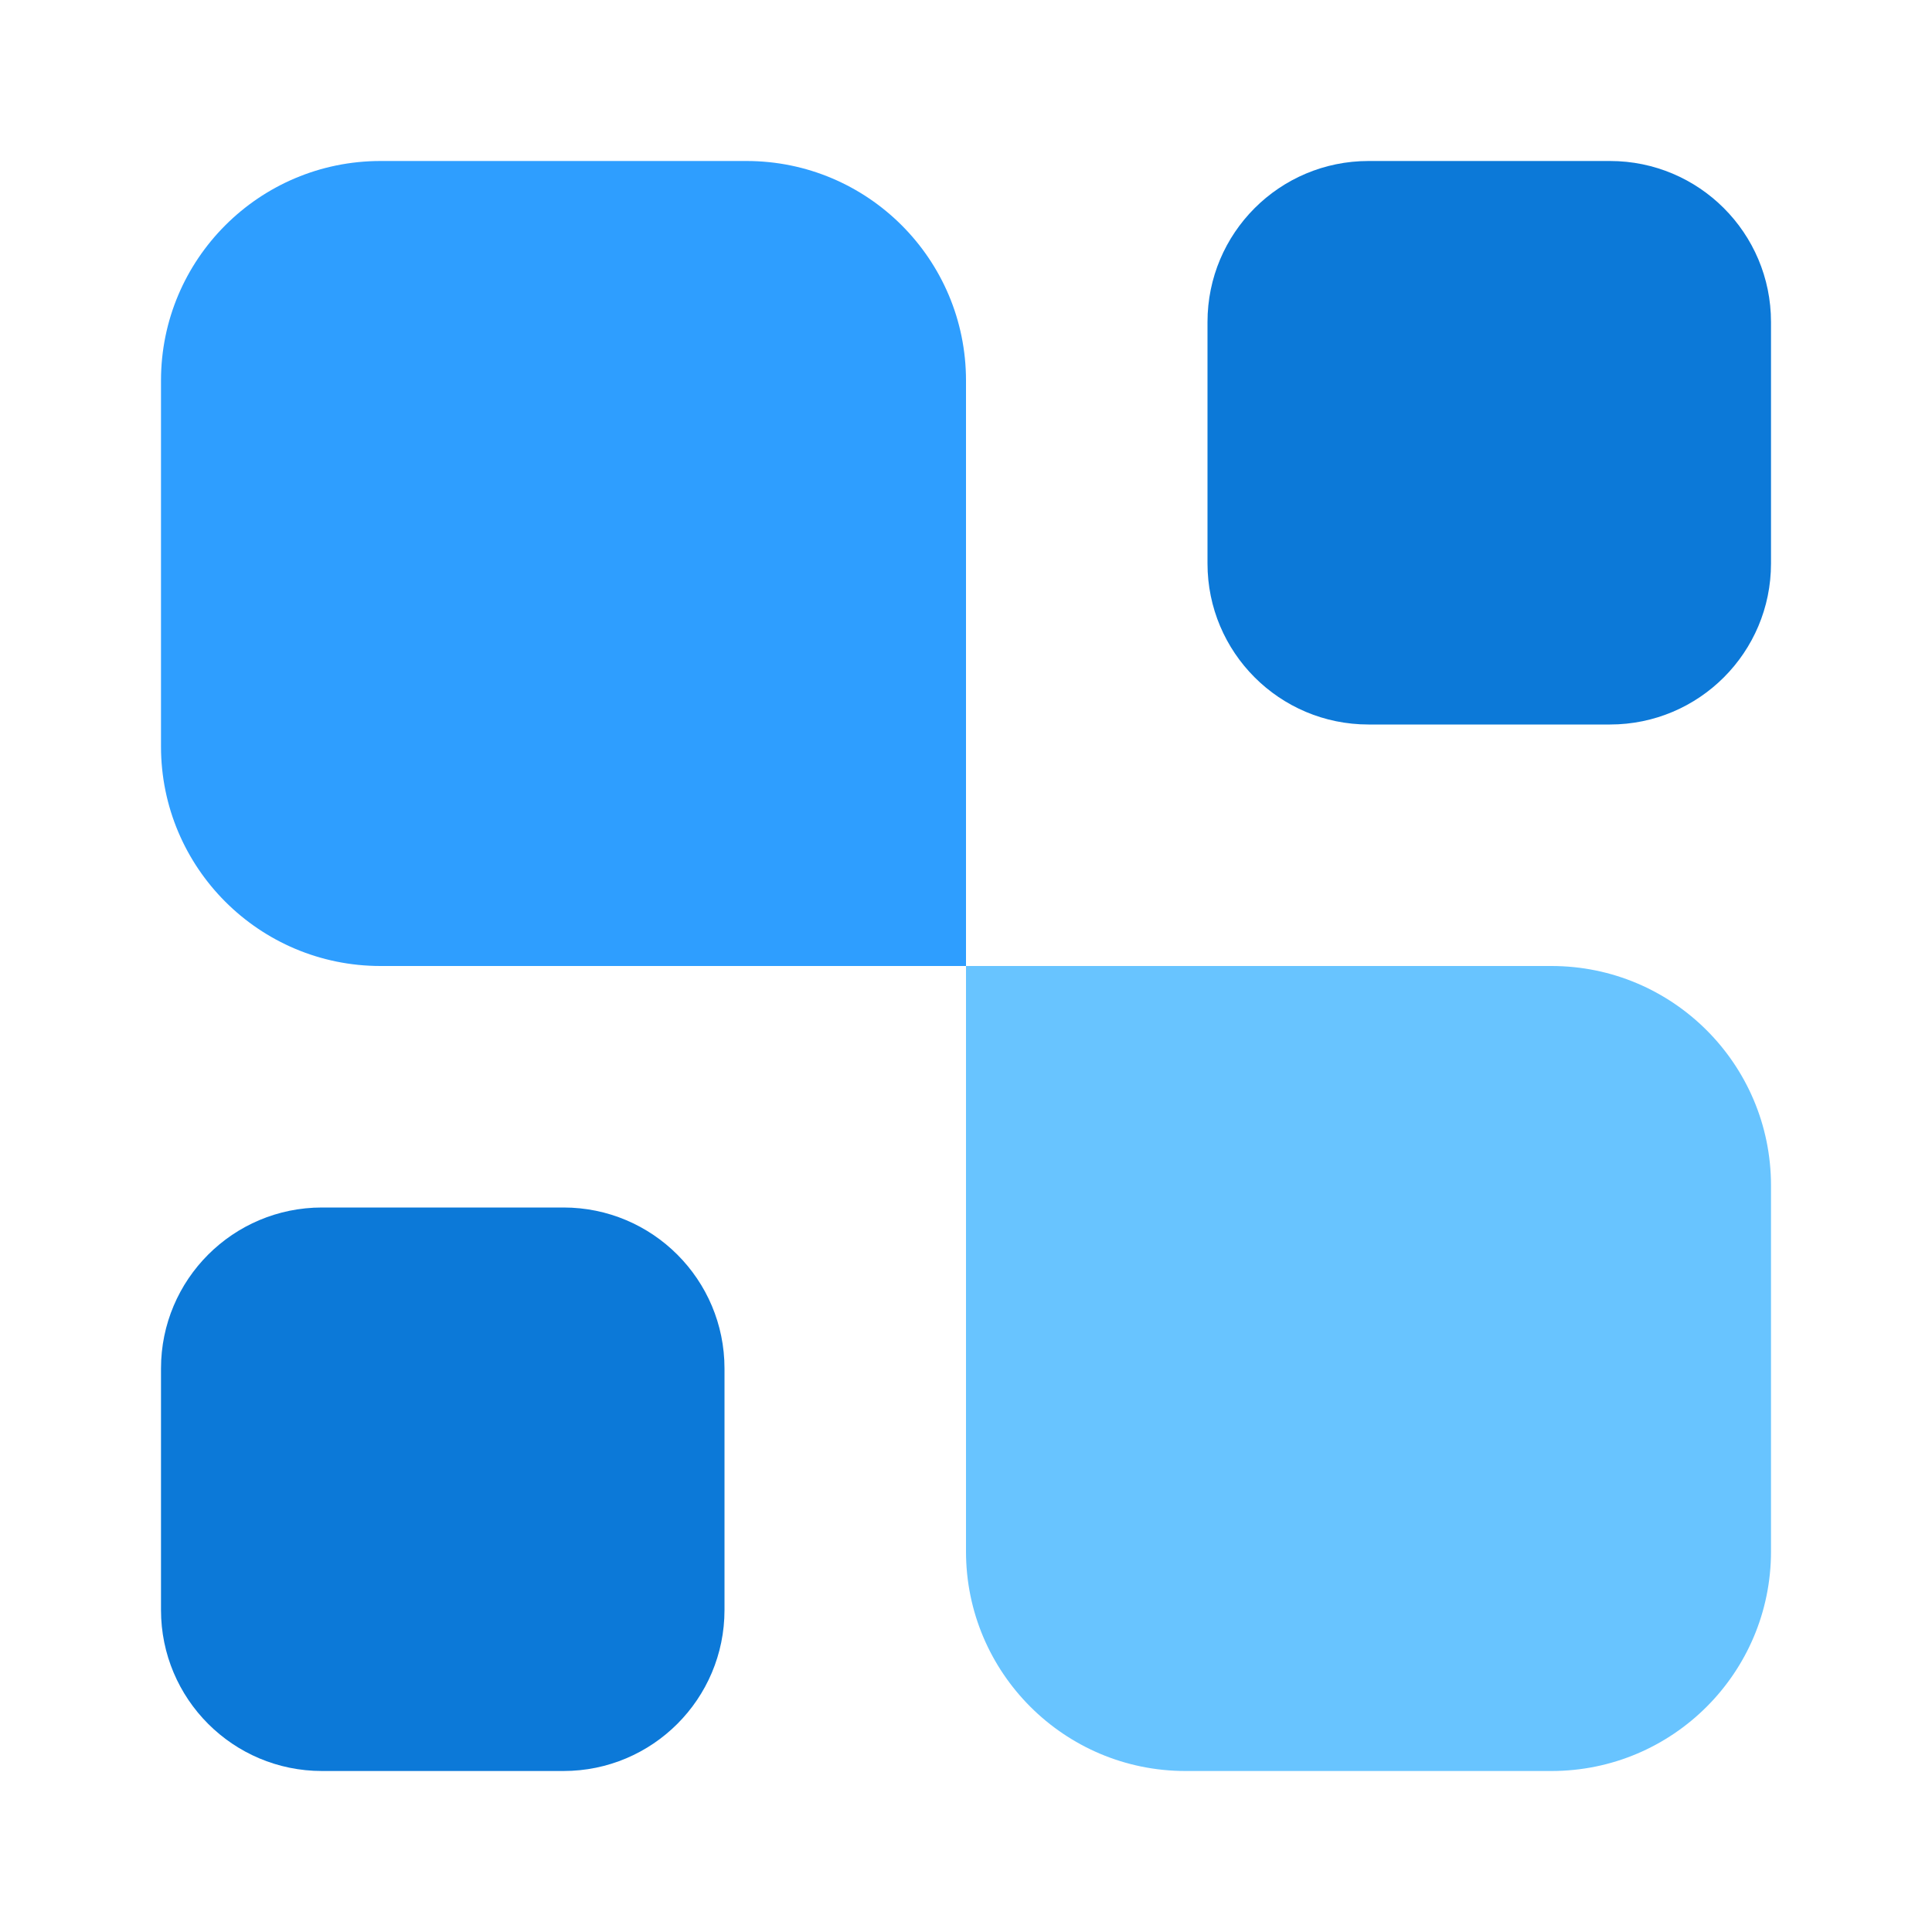
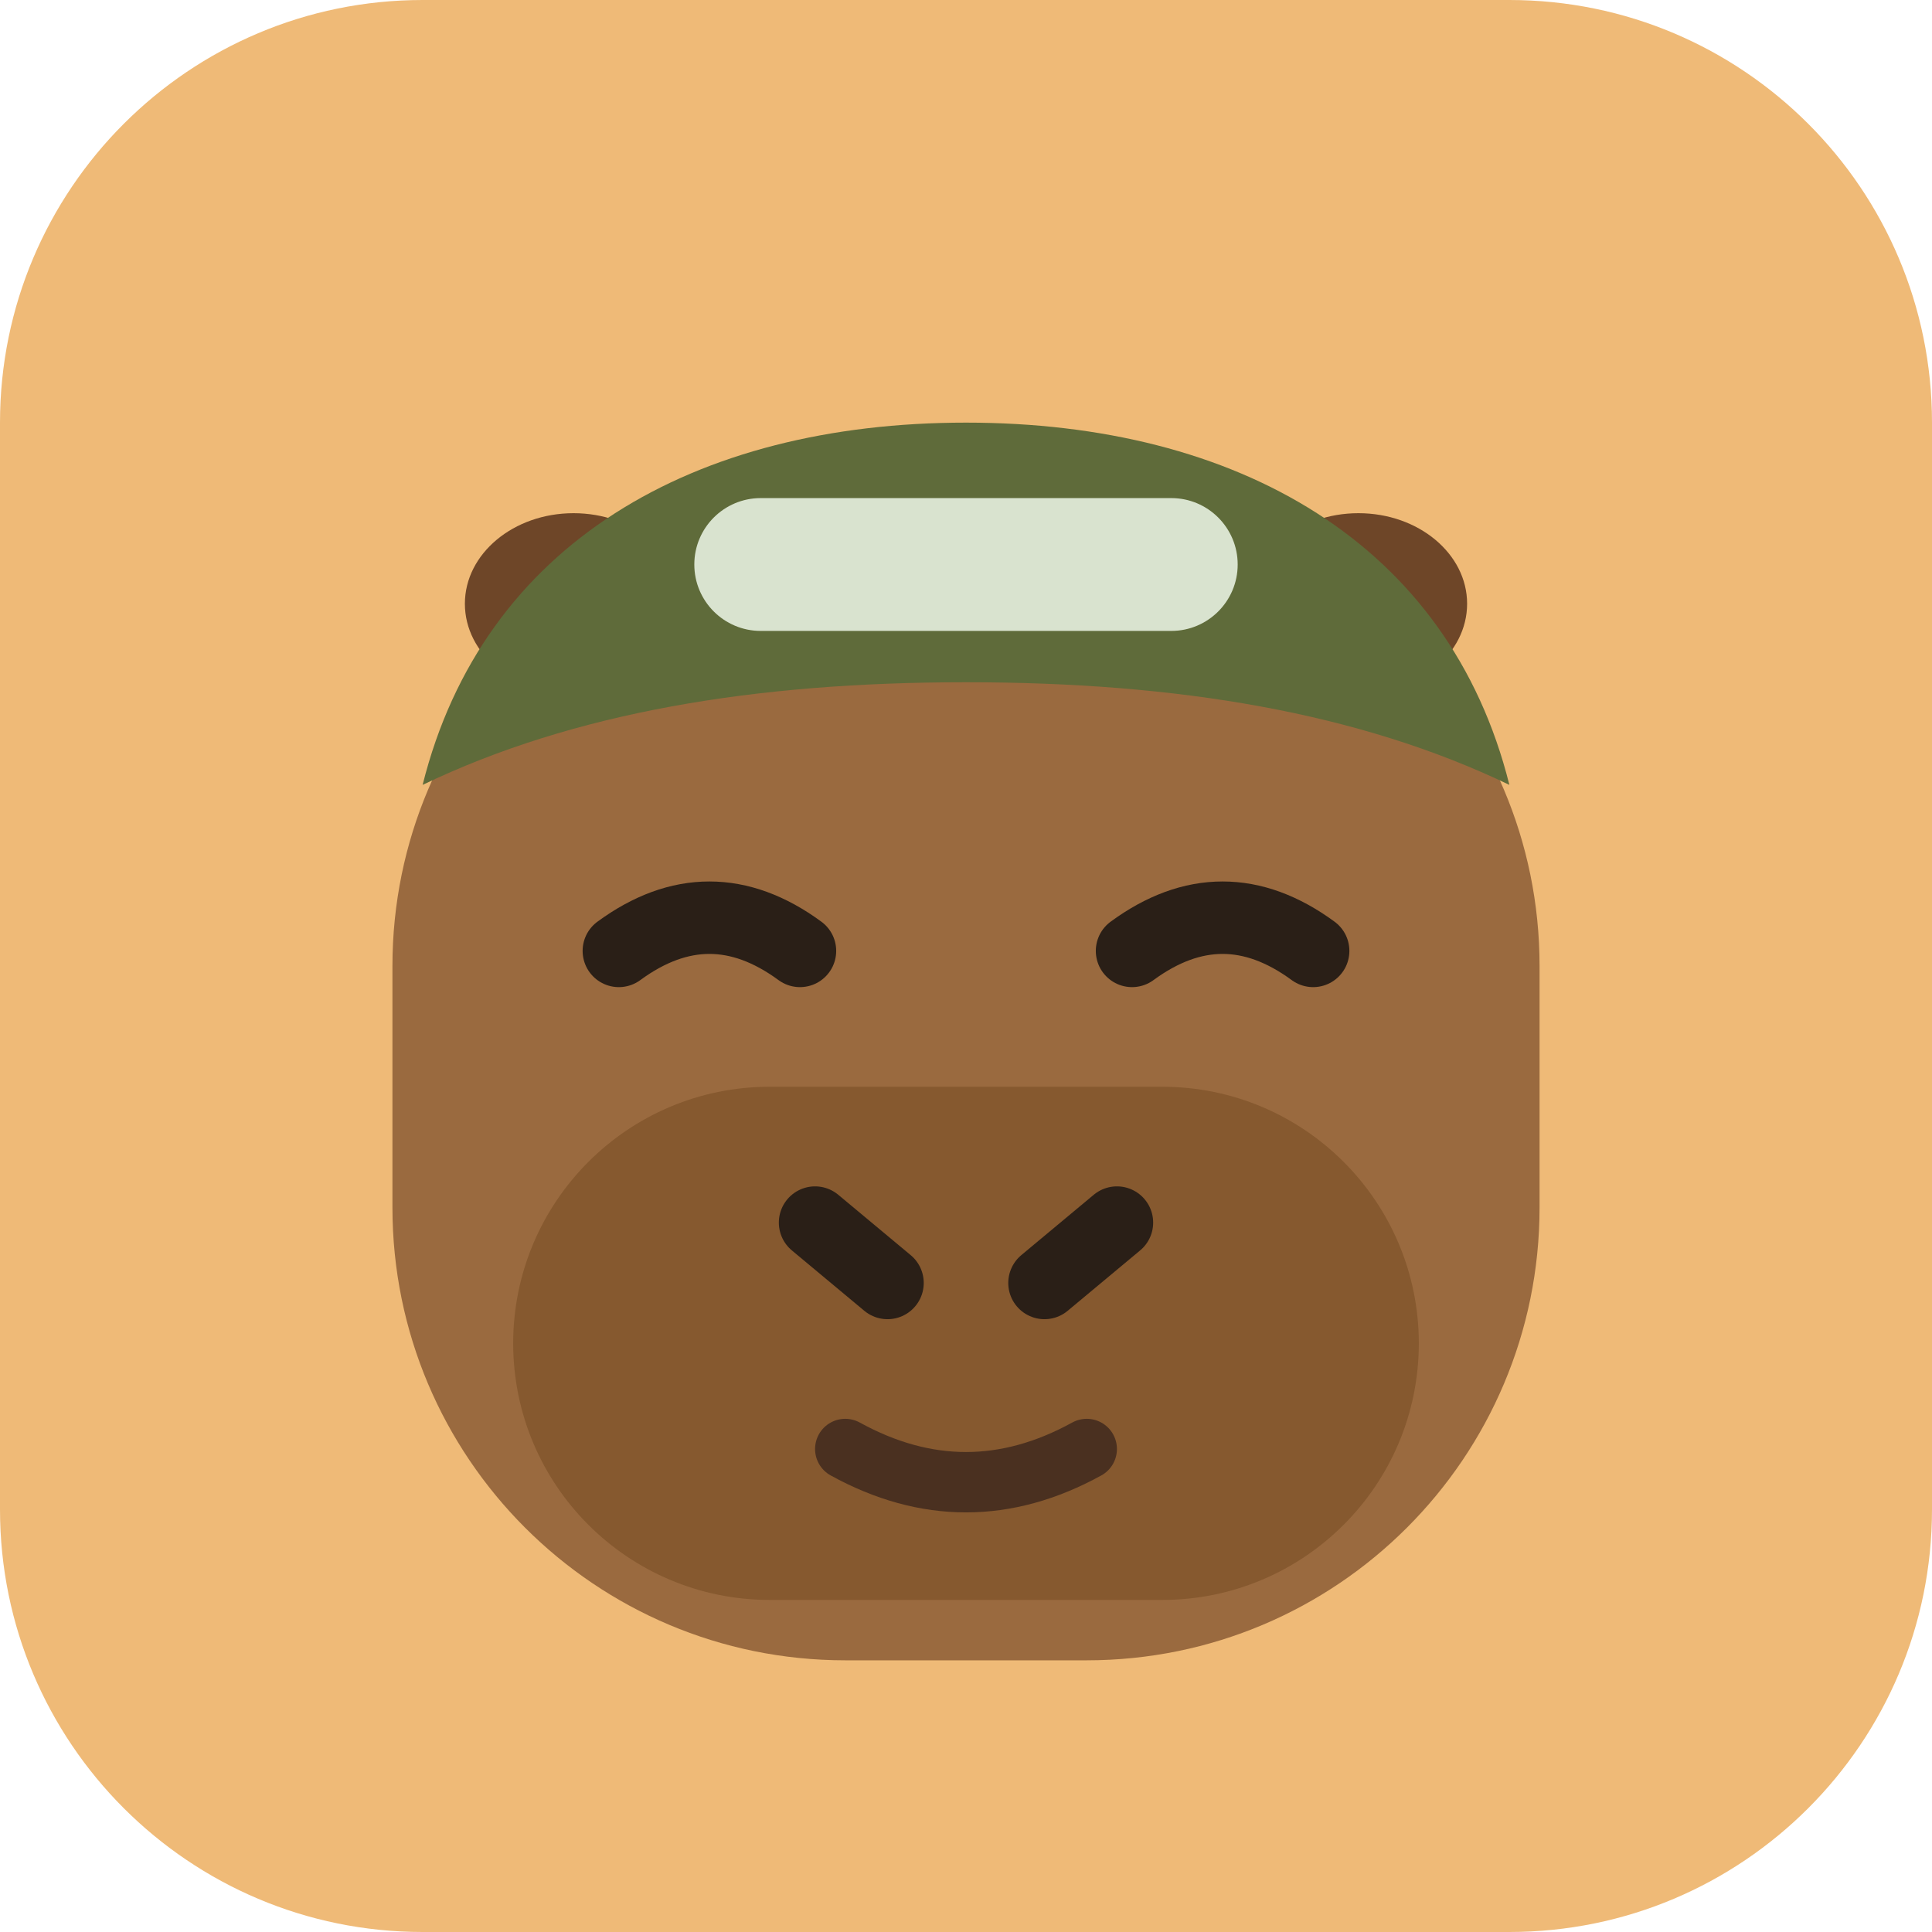
- <svg xmlns="http://www.w3.org/2000/svg" width="24" height="24" viewBox="0 0 24 24" fill="none">
-   <path d="M22 19.273C22 20.779 20.779 22 19.273 22H14.727C13.221 22 12 20.779 12 19.273V12H19.273C20.779 12 22 13.221 22 14.727V19.273Z" fill="#68C4FF" />
-   <path d="M20 2C21.105 2 22 2.895 22 4V7C22 8.105 21.105 9 20 9H17C15.895 9 15 8.105 15 7V4C15 2.895 15.895 2 17 2H20Z" fill="#0C79D8" />
-   <path d="M7 15C8.105 15 9 15.895 9 17V20C9 21.105 8.105 22 7 22H4C2.895 22 2 21.105 2 20V17C2 15.895 2.895 15 4 15H7Z" fill="#0C79D8" />
-   <path d="M12 12H4.727C3.221 12 2 10.779 2 9.273V4.727C2 3.221 3.221 2 4.727 2H9.273C10.779 2 12 3.221 12 4.727V12Z" fill="#2E9EFF" />
+ <svg xmlns="http://www.w3.org/2000/svg" viewBox="0 0 64 64">
+   <rect width="64" height="64" rx="14" fill="#efba77" />
+   <ellipse cx="19" cy="20" rx="3.6" ry="3" fill="#6e4628" />
+   <ellipse cx="45" cy="20" rx="3.6" ry="3" fill="#6e4628" />
+   <rect x="13" y="17" width="38" height="38" rx="15" fill="#9a6a3f" />
+   <rect x="17" y="36" width="30" height="17" rx="8.5" fill="#86592f" />
+   <path d="M14 26c2-8 9-12 18-12s16 4 18 12c-5-2.4-11-3.4-18-3.4S19 23.6 14 26z" fill="#5f6b3a" />
+   <rect x="23" y="16.5" width="18" height="4.4" rx="2.2" fill="#d9e3cf" />
+   <path d="M20.5 31.5q3-2.2 6 0M37.5 31.5q3-2.2 6 0" stroke="#2a1f17" stroke-width="2.4" stroke-linecap="round" fill="none" />
+   <path d="M27 40.5l2.4 2M37 40.5l-2.4 2" stroke="#2a1f17" stroke-width="2.4" stroke-linecap="round" />
+   <path d="M28 48q4 2.2 8 0" stroke="#4a3020" stroke-width="2" stroke-linecap="round" fill="none" />
</svg>
